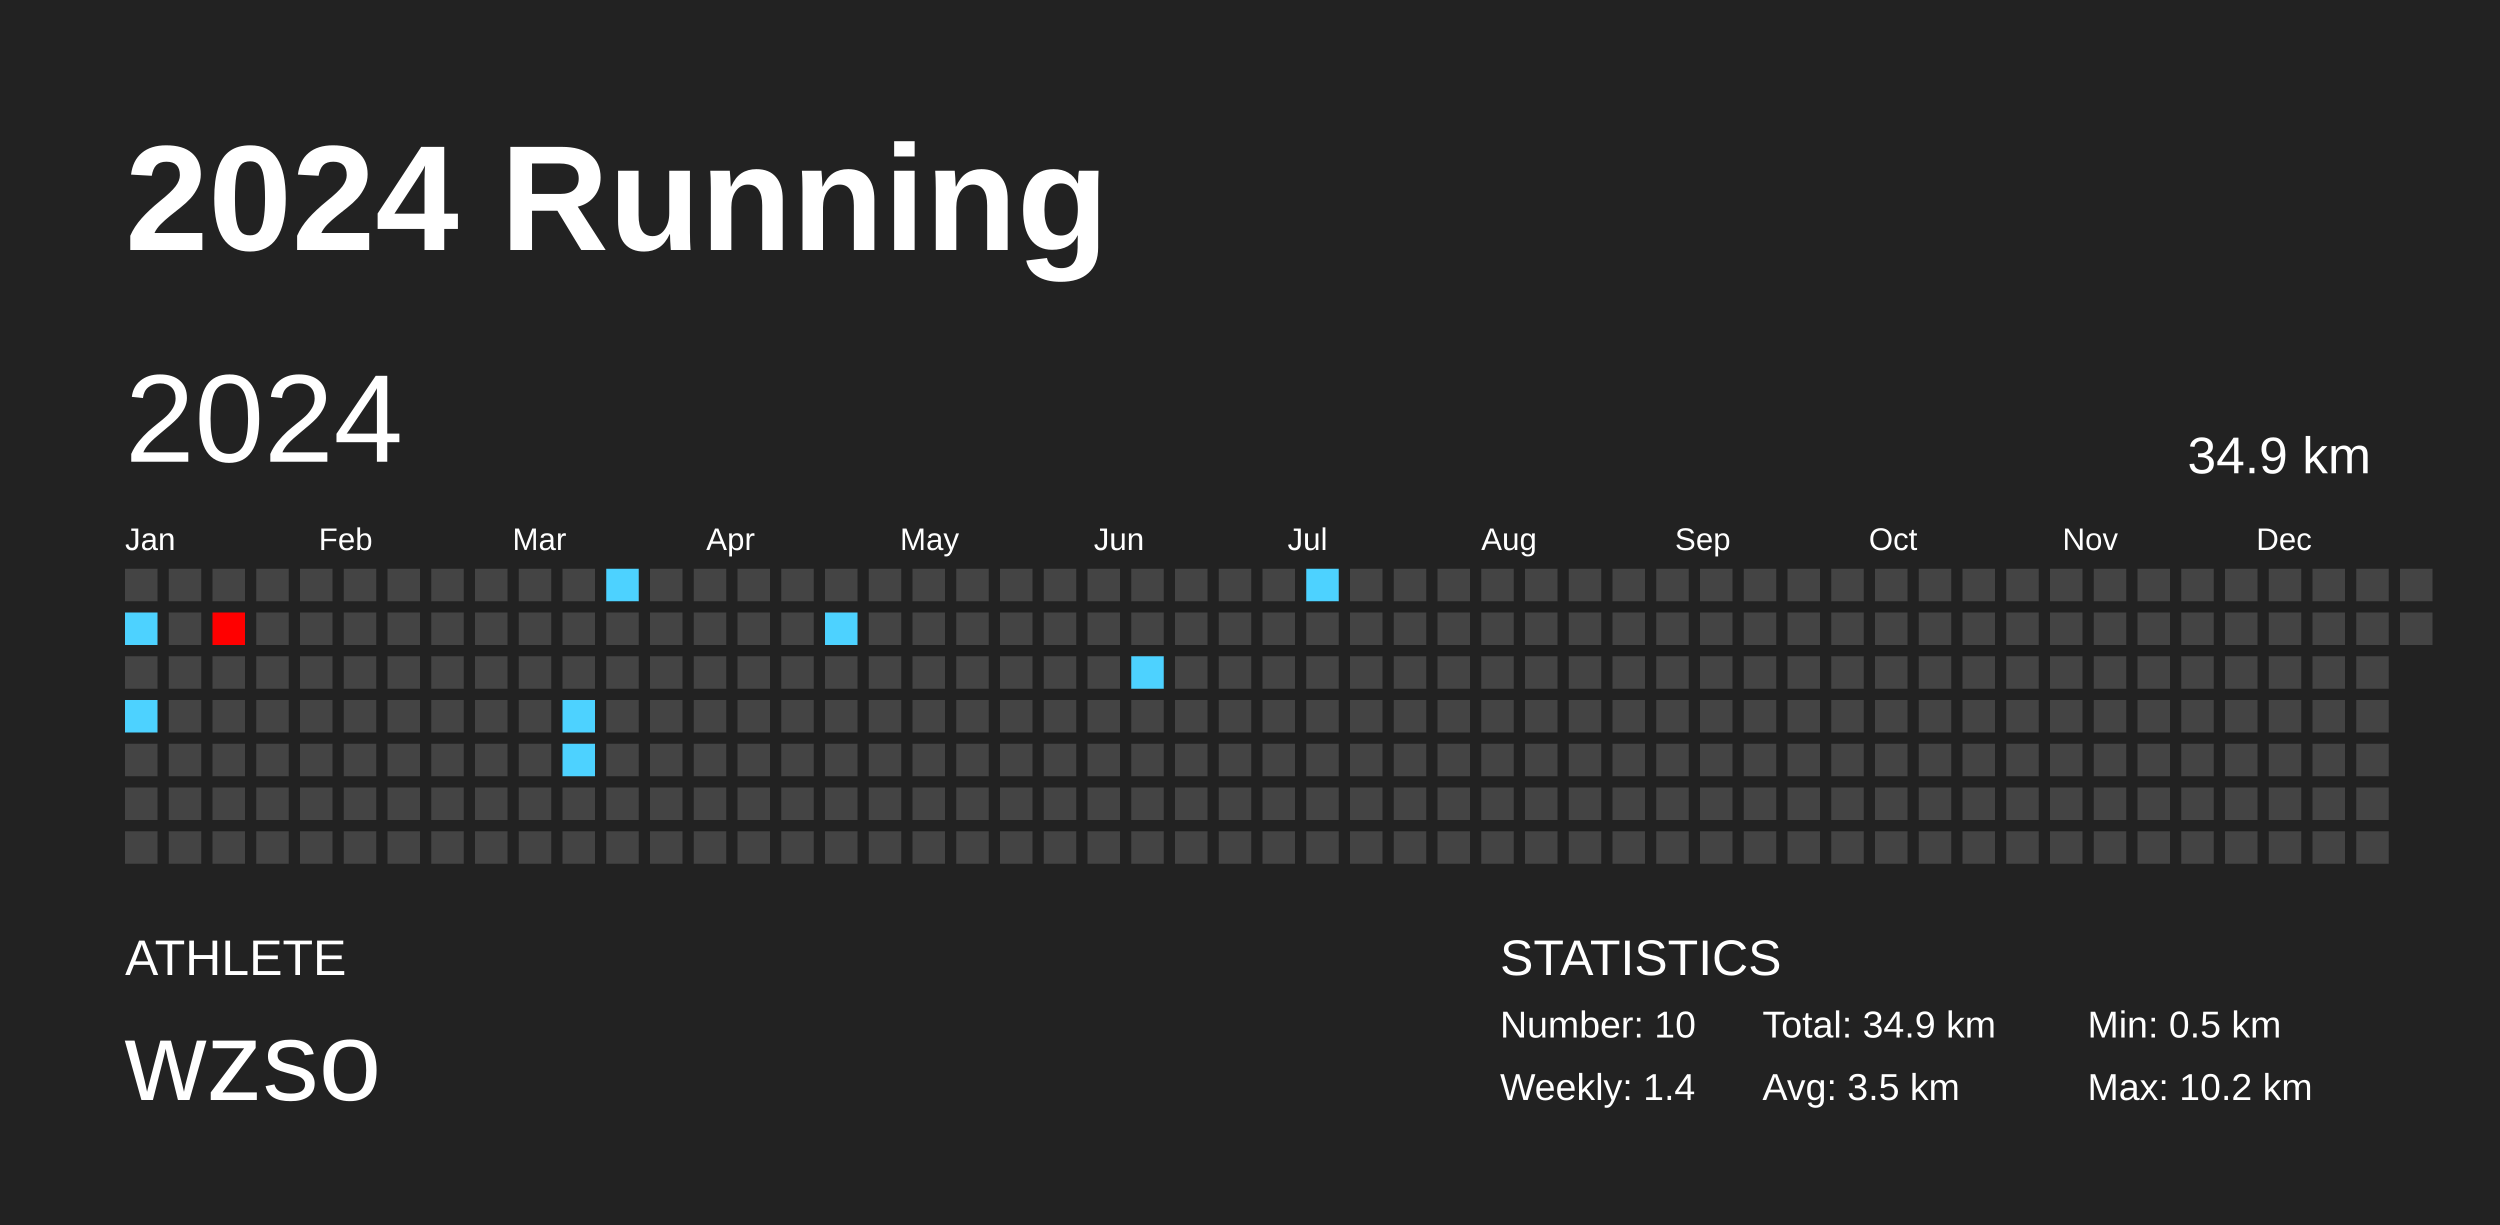
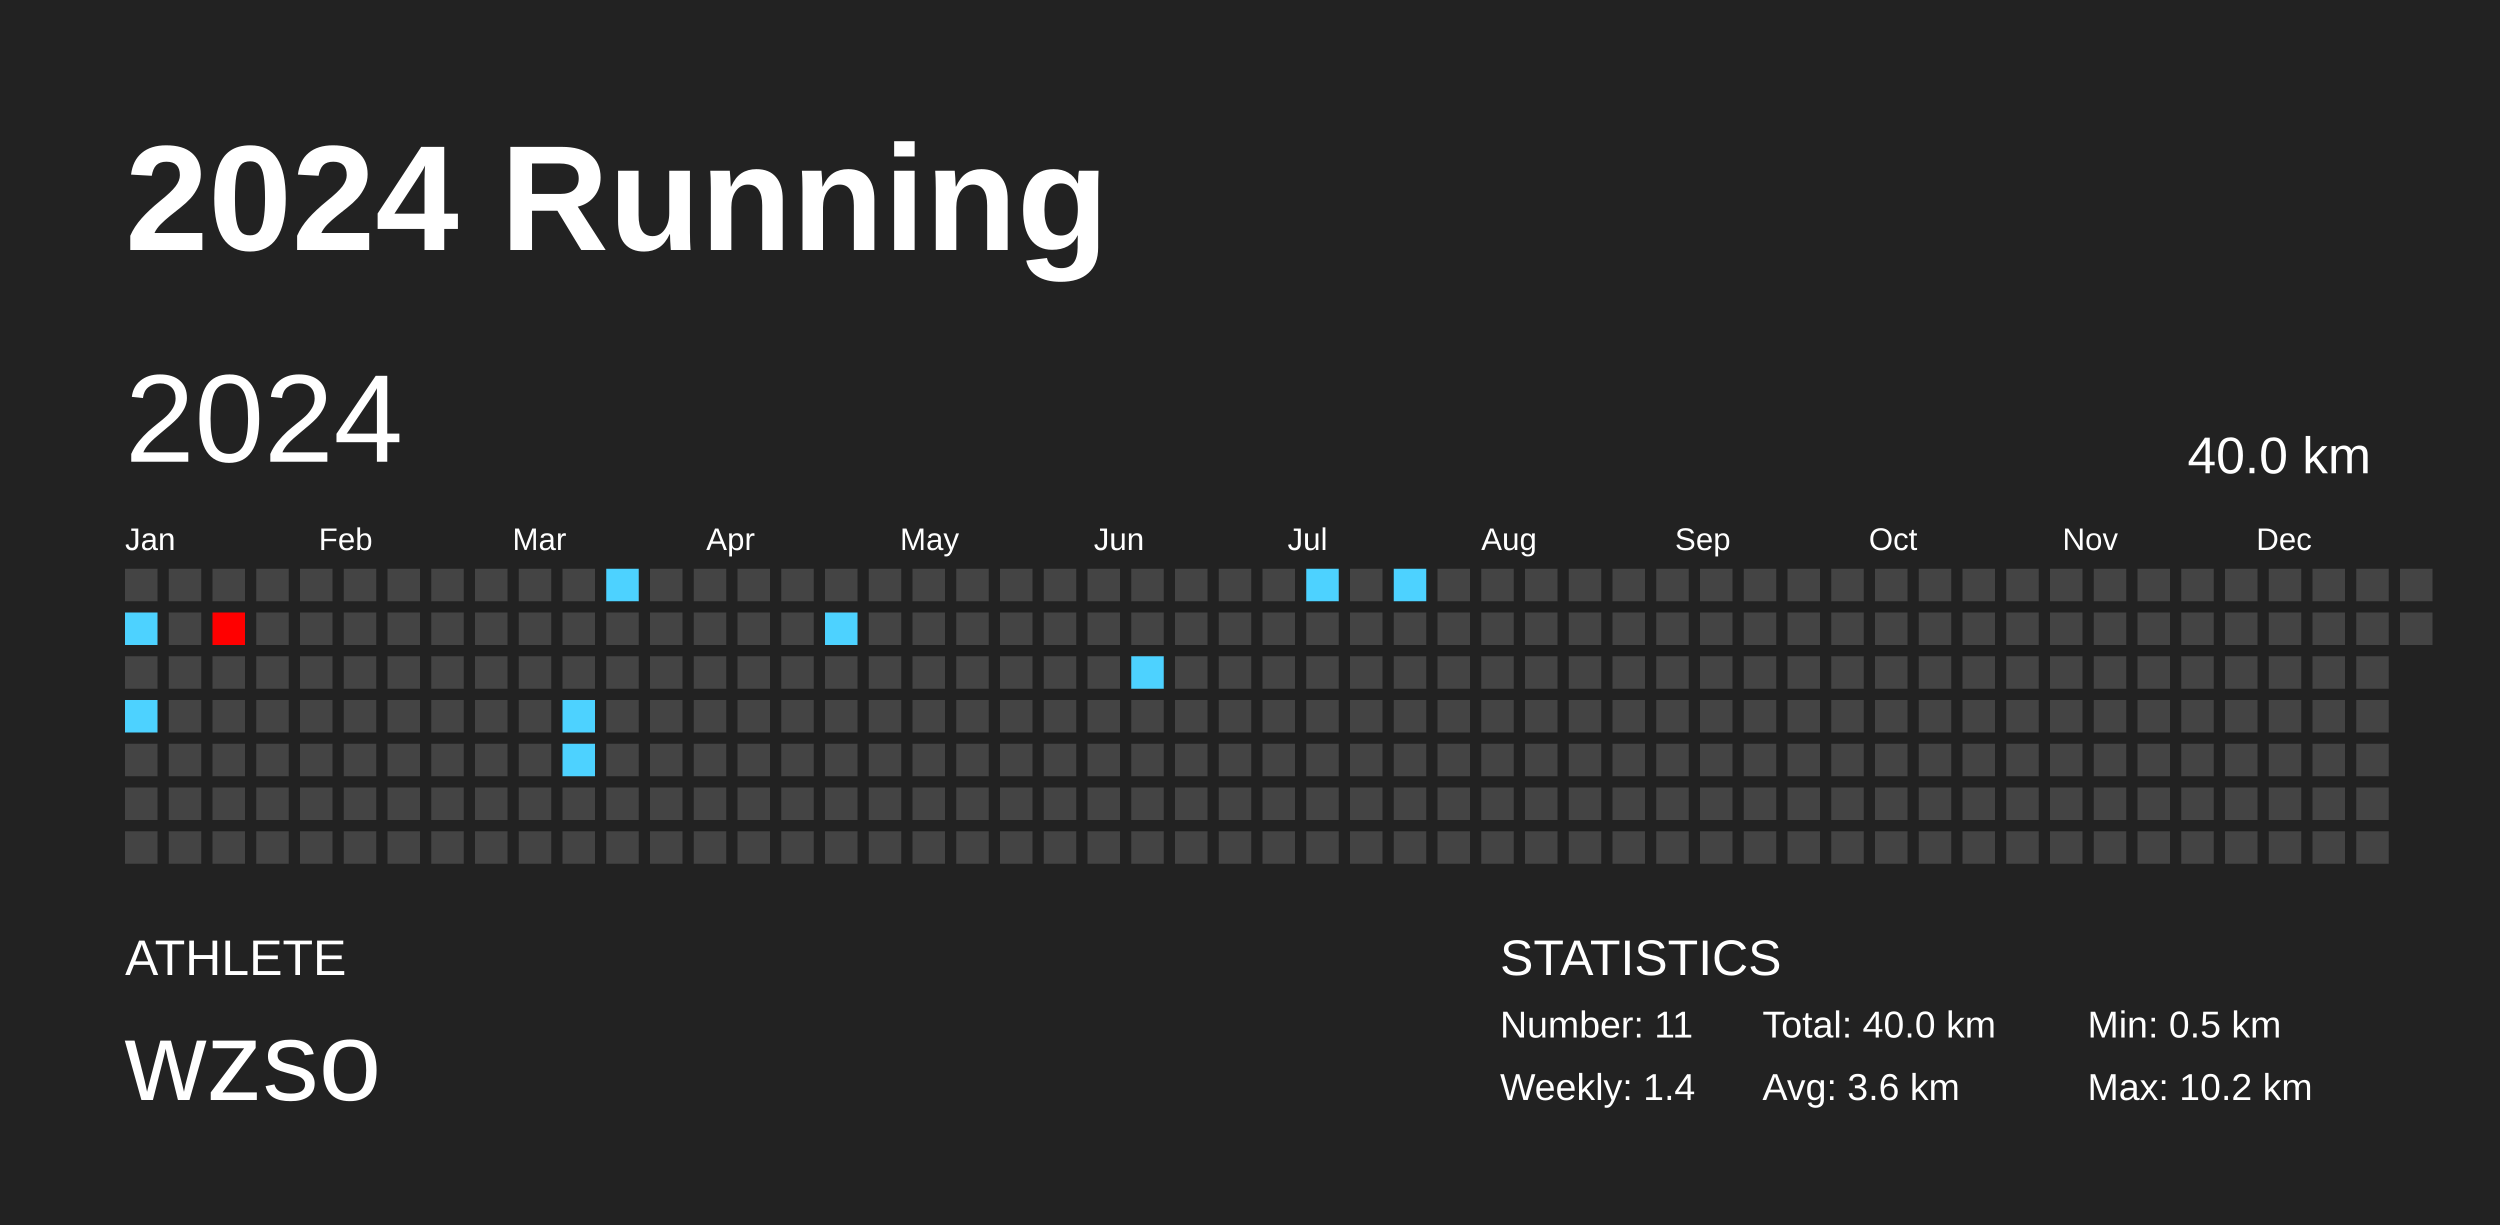
<svg xmlns="http://www.w3.org/2000/svg" baseProfile="full" height="98mm" version="1.1" viewBox="0,0,200,98" width="200mm">
  <defs />
  <rect fill="#222222" height="98" width="200" x="0" y="0" />
  <text fill="#FFFFFF" style="font-size:12px; font-family:Arial; font-weight:bold;" x="10" y="20">2024 Running</text>
  <text fill="#FFFFFF" style="font-size:4px; font-family:Arial" x="10" y="78">ATHLETE</text>
  <text fill="#FFFFFF" style="font-size:9px; font-family:Arial" x="10" y="88">wzso</text>
  <text fill="#FFFFFF" style="font-size:4px; font-family:Arial" x="120" y="78">STATISTICS</text>
-   <text fill="#FFFFFF" style="font-size:3px; font-family:Arial" x="120" y="83">Number: 10</text>
+   <text fill="#FFFFFF" style="font-size:3px; font-family:Arial" x="120" y="83">Number: 11</text>
  <text fill="#FFFFFF" style="font-size:3px; font-family:Arial" x="120" y="88">Weekly: 1.4</text>
-   <text fill="#FFFFFF" style="font-size:3px; font-family:Arial" x="141" y="83">Total: 34.9 km</text>
-   <text fill="#FFFFFF" style="font-size:3px; font-family:Arial" x="141" y="88">Avg: 3.5 km</text>
+   <text fill="#FFFFFF" style="font-size:3px; font-family:Arial" x="141" y="83">Total: 40.0 km</text>
+   <text fill="#FFFFFF" style="font-size:3px; font-family:Arial" x="141" y="88">Avg: 3.6 km</text>
  <text fill="#FFFFFF" style="font-size:3px; font-family:Arial" x="167" y="83">Min: 0.5 km</text>
  <text fill="#FFFFFF" style="font-size:3px; font-family:Arial" x="167" y="88">Max: 10.2 km</text>
  <text dominant-baseline="hanging" fill="#FFFFFF" style="font-size:10.0px; font-family:Arial;" x="10" y="30">2024</text>
-   <text dominant-baseline="hanging" fill="#FFFFFF" style="font-size:4.125px; font-family:Arial;" x="175" y="35">34.9 km</text>
+   <text dominant-baseline="hanging" fill="#FFFFFF" style="font-size:4.125px; font-family:Arial;" x="175" y="35">40.0 km</text>
  <text fill="#FFFFFF" style="font-size:2.5px; font-family:Arial" x="10.0" y="44">Jan</text>
  <text fill="#FFFFFF" style="font-size:2.5px; font-family:Arial" x="25.5" y="44">Feb</text>
  <text fill="#FFFFFF" style="font-size:2.5px; font-family:Arial" x="41.0" y="44">Mar</text>
  <text fill="#FFFFFF" style="font-size:2.5px; font-family:Arial" x="56.5" y="44">Apr</text>
  <text fill="#FFFFFF" style="font-size:2.5px; font-family:Arial" x="72.0" y="44">May</text>
  <text fill="#FFFFFF" style="font-size:2.5px; font-family:Arial" x="87.5" y="44">Jun</text>
  <text fill="#FFFFFF" style="font-size:2.5px; font-family:Arial" x="103.0" y="44">Jul</text>
  <text fill="#FFFFFF" style="font-size:2.5px; font-family:Arial" x="118.5" y="44">Aug</text>
  <text fill="#FFFFFF" style="font-size:2.5px; font-family:Arial" x="134.0" y="44">Sep</text>
  <text fill="#FFFFFF" style="font-size:2.5px; font-family:Arial" x="149.5" y="44">Oct</text>
  <text fill="#FFFFFF" style="font-size:2.5px; font-family:Arial" x="165.0" y="44">Nov</text>
  <text fill="#FFFFFF" style="font-size:2.5px; font-family:Arial" x="180.5" y="44">Dec</text>
  <rect fill="#444444" height="2.6" width="2.6" x="10.0" y="45.5" />
  <rect fill="#4dd2ff" height="2.6" width="2.6" x="10.0" y="49.0" />
  <rect fill="#444444" height="2.6" width="2.6" x="10.0" y="52.5" />
  <rect fill="#4dd2ff" height="2.6" width="2.6" x="10.0" y="56.0" />
  <rect fill="#444444" height="2.6" width="2.6" x="10.0" y="59.5" />
  <rect fill="#444444" height="2.6" width="2.6" x="10.0" y="63.0" />
  <rect fill="#444444" height="2.6" width="2.6" x="10.0" y="66.5" />
  <rect fill="#444444" height="2.6" width="2.6" x="13.5" y="45.5" />
  <rect fill="#444444" height="2.6" width="2.6" x="13.5" y="49.0" />
  <rect fill="#444444" height="2.6" width="2.6" x="13.5" y="52.5" />
  <rect fill="#444444" height="2.6" width="2.6" x="13.5" y="56.0" />
  <rect fill="#444444" height="2.6" width="2.6" x="13.5" y="59.5" />
  <rect fill="#444444" height="2.6" width="2.6" x="13.5" y="63.0" />
  <rect fill="#444444" height="2.6" width="2.6" x="13.5" y="66.5" />
  <rect fill="#444444" height="2.6" width="2.6" x="17.0" y="45.5" />
  <rect fill="#ff0000" height="2.6" width="2.6" x="17.0" y="49.0" />
  <rect fill="#444444" height="2.6" width="2.6" x="17.0" y="52.5" />
  <rect fill="#444444" height="2.6" width="2.6" x="17.0" y="56.0" />
  <rect fill="#444444" height="2.6" width="2.6" x="17.0" y="59.5" />
  <rect fill="#444444" height="2.6" width="2.6" x="17.0" y="63.0" />
  <rect fill="#444444" height="2.6" width="2.6" x="17.0" y="66.5" />
  <rect fill="#444444" height="2.6" width="2.6" x="20.5" y="45.5" />
  <rect fill="#444444" height="2.6" width="2.6" x="20.5" y="49.0" />
  <rect fill="#444444" height="2.6" width="2.6" x="20.5" y="52.5" />
  <rect fill="#444444" height="2.6" width="2.6" x="20.5" y="56.0" />
  <rect fill="#444444" height="2.6" width="2.6" x="20.5" y="59.5" />
  <rect fill="#444444" height="2.6" width="2.6" x="20.5" y="63.0" />
  <rect fill="#444444" height="2.6" width="2.6" x="20.5" y="66.5" />
  <rect fill="#444444" height="2.6" width="2.6" x="24.0" y="45.5" />
  <rect fill="#444444" height="2.6" width="2.6" x="24.0" y="49.0" />
  <rect fill="#444444" height="2.6" width="2.6" x="24.0" y="52.5" />
  <rect fill="#444444" height="2.6" width="2.6" x="24.0" y="56.0" />
  <rect fill="#444444" height="2.6" width="2.6" x="24.0" y="59.5" />
  <rect fill="#444444" height="2.6" width="2.6" x="24.0" y="63.0" />
  <rect fill="#444444" height="2.6" width="2.6" x="24.0" y="66.5" />
  <rect fill="#444444" height="2.6" width="2.6" x="27.5" y="45.5" />
  <rect fill="#444444" height="2.6" width="2.6" x="27.5" y="49.0" />
  <rect fill="#444444" height="2.6" width="2.6" x="27.5" y="52.5" />
  <rect fill="#444444" height="2.6" width="2.6" x="27.5" y="56.0" />
  <rect fill="#444444" height="2.6" width="2.6" x="27.5" y="59.5" />
  <rect fill="#444444" height="2.6" width="2.6" x="27.5" y="63.0" />
  <rect fill="#444444" height="2.6" width="2.6" x="27.5" y="66.5" />
  <rect fill="#444444" height="2.6" width="2.6" x="31.0" y="45.5" />
  <rect fill="#444444" height="2.6" width="2.6" x="31.0" y="49.0" />
  <rect fill="#444444" height="2.6" width="2.6" x="31.0" y="52.5" />
  <rect fill="#444444" height="2.6" width="2.6" x="31.0" y="56.0" />
  <rect fill="#444444" height="2.6" width="2.6" x="31.0" y="59.5" />
  <rect fill="#444444" height="2.6" width="2.6" x="31.0" y="63.0" />
  <rect fill="#444444" height="2.6" width="2.6" x="31.0" y="66.5" />
  <rect fill="#444444" height="2.6" width="2.6" x="34.5" y="45.5" />
  <rect fill="#444444" height="2.6" width="2.6" x="34.5" y="49.0" />
  <rect fill="#444444" height="2.6" width="2.6" x="34.5" y="52.5" />
  <rect fill="#444444" height="2.6" width="2.6" x="34.5" y="56.0" />
  <rect fill="#444444" height="2.6" width="2.6" x="34.5" y="59.5" />
  <rect fill="#444444" height="2.6" width="2.6" x="34.5" y="63.0" />
  <rect fill="#444444" height="2.6" width="2.6" x="34.5" y="66.5" />
  <rect fill="#444444" height="2.6" width="2.6" x="38.0" y="45.5" />
  <rect fill="#444444" height="2.6" width="2.6" x="38.0" y="49.0" />
  <rect fill="#444444" height="2.6" width="2.6" x="38.0" y="52.5" />
  <rect fill="#444444" height="2.6" width="2.6" x="38.0" y="56.0" />
  <rect fill="#444444" height="2.6" width="2.6" x="38.0" y="59.5" />
  <rect fill="#444444" height="2.6" width="2.6" x="38.0" y="63.0" />
  <rect fill="#444444" height="2.6" width="2.6" x="38.0" y="66.5" />
  <rect fill="#444444" height="2.6" width="2.6" x="41.5" y="45.5" />
  <rect fill="#444444" height="2.6" width="2.6" x="41.5" y="49.0" />
  <rect fill="#444444" height="2.6" width="2.6" x="41.5" y="52.5" />
  <rect fill="#444444" height="2.6" width="2.6" x="41.5" y="56.0" />
  <rect fill="#444444" height="2.6" width="2.6" x="41.5" y="59.5" />
  <rect fill="#444444" height="2.6" width="2.6" x="41.5" y="63.0" />
  <rect fill="#444444" height="2.6" width="2.6" x="41.5" y="66.5" />
  <rect fill="#444444" height="2.6" width="2.6" x="45.0" y="45.5" />
  <rect fill="#444444" height="2.6" width="2.6" x="45.0" y="49.0" />
  <rect fill="#444444" height="2.6" width="2.6" x="45.0" y="52.5" />
  <rect fill="#4dd2ff" height="2.6" width="2.6" x="45.0" y="56.0" />
  <rect fill="#4dd2ff" height="2.6" width="2.6" x="45.0" y="59.5" />
  <rect fill="#444444" height="2.6" width="2.6" x="45.0" y="63.0" />
  <rect fill="#444444" height="2.6" width="2.6" x="45.0" y="66.5" />
  <rect fill="#4dd2ff" height="2.6" width="2.6" x="48.5" y="45.5" />
  <rect fill="#444444" height="2.6" width="2.6" x="48.5" y="49.0" />
  <rect fill="#444444" height="2.6" width="2.6" x="48.5" y="52.5" />
  <rect fill="#444444" height="2.6" width="2.6" x="48.5" y="56.0" />
  <rect fill="#444444" height="2.6" width="2.6" x="48.5" y="59.5" />
  <rect fill="#444444" height="2.6" width="2.6" x="48.5" y="63.0" />
  <rect fill="#444444" height="2.6" width="2.6" x="48.5" y="66.5" />
  <rect fill="#444444" height="2.6" width="2.6" x="52.0" y="45.5" />
  <rect fill="#444444" height="2.6" width="2.6" x="52.0" y="49.0" />
  <rect fill="#444444" height="2.6" width="2.6" x="52.0" y="52.5" />
  <rect fill="#444444" height="2.6" width="2.6" x="52.0" y="56.0" />
  <rect fill="#444444" height="2.6" width="2.6" x="52.0" y="59.5" />
  <rect fill="#444444" height="2.6" width="2.6" x="52.0" y="63.0" />
  <rect fill="#444444" height="2.6" width="2.6" x="52.0" y="66.5" />
  <rect fill="#444444" height="2.6" width="2.6" x="55.5" y="45.5" />
  <rect fill="#444444" height="2.6" width="2.6" x="55.5" y="49.0" />
  <rect fill="#444444" height="2.6" width="2.6" x="55.5" y="52.5" />
  <rect fill="#444444" height="2.6" width="2.6" x="55.5" y="56.0" />
  <rect fill="#444444" height="2.6" width="2.6" x="55.5" y="59.5" />
  <rect fill="#444444" height="2.6" width="2.6" x="55.5" y="63.0" />
  <rect fill="#444444" height="2.6" width="2.6" x="55.5" y="66.5" />
  <rect fill="#444444" height="2.6" width="2.6" x="59.0" y="45.5" />
  <rect fill="#444444" height="2.6" width="2.6" x="59.0" y="49.0" />
  <rect fill="#444444" height="2.6" width="2.6" x="59.0" y="52.5" />
  <rect fill="#444444" height="2.6" width="2.6" x="59.0" y="56.0" />
  <rect fill="#444444" height="2.6" width="2.6" x="59.0" y="59.5" />
  <rect fill="#444444" height="2.6" width="2.6" x="59.0" y="63.0" />
  <rect fill="#444444" height="2.6" width="2.6" x="59.0" y="66.5" />
  <rect fill="#444444" height="2.6" width="2.6" x="62.5" y="45.5" />
  <rect fill="#444444" height="2.6" width="2.6" x="62.5" y="49.0" />
  <rect fill="#444444" height="2.6" width="2.6" x="62.5" y="52.5" />
  <rect fill="#444444" height="2.6" width="2.6" x="62.5" y="56.0" />
  <rect fill="#444444" height="2.6" width="2.6" x="62.5" y="59.5" />
  <rect fill="#444444" height="2.6" width="2.6" x="62.5" y="63.0" />
  <rect fill="#444444" height="2.6" width="2.6" x="62.5" y="66.5" />
  <rect fill="#444444" height="2.6" width="2.6" x="66.0" y="45.5" />
  <rect fill="#4dd2ff" height="2.6" width="2.6" x="66.0" y="49.0" />
  <rect fill="#444444" height="2.6" width="2.6" x="66.0" y="52.5" />
  <rect fill="#444444" height="2.6" width="2.6" x="66.0" y="56.0" />
  <rect fill="#444444" height="2.6" width="2.6" x="66.0" y="59.5" />
  <rect fill="#444444" height="2.6" width="2.6" x="66.0" y="63.0" />
  <rect fill="#444444" height="2.6" width="2.6" x="66.0" y="66.5" />
  <rect fill="#444444" height="2.6" width="2.6" x="69.5" y="45.5" />
  <rect fill="#444444" height="2.6" width="2.6" x="69.5" y="49.0" />
  <rect fill="#444444" height="2.6" width="2.6" x="69.5" y="52.5" />
  <rect fill="#444444" height="2.6" width="2.6" x="69.5" y="56.0" />
  <rect fill="#444444" height="2.6" width="2.6" x="69.5" y="59.5" />
  <rect fill="#444444" height="2.6" width="2.6" x="69.5" y="63.0" />
  <rect fill="#444444" height="2.6" width="2.6" x="69.5" y="66.5" />
  <rect fill="#444444" height="2.6" width="2.6" x="73.0" y="45.5" />
  <rect fill="#444444" height="2.6" width="2.6" x="73.0" y="49.0" />
  <rect fill="#444444" height="2.6" width="2.6" x="73.0" y="52.5" />
  <rect fill="#444444" height="2.6" width="2.6" x="73.0" y="56.0" />
  <rect fill="#444444" height="2.6" width="2.6" x="73.0" y="59.5" />
  <rect fill="#444444" height="2.6" width="2.6" x="73.0" y="63.0" />
  <rect fill="#444444" height="2.6" width="2.6" x="73.0" y="66.5" />
  <rect fill="#444444" height="2.6" width="2.6" x="76.5" y="45.5" />
  <rect fill="#444444" height="2.6" width="2.6" x="76.5" y="49.0" />
  <rect fill="#444444" height="2.6" width="2.6" x="76.5" y="52.5" />
  <rect fill="#444444" height="2.6" width="2.6" x="76.5" y="56.0" />
  <rect fill="#444444" height="2.6" width="2.6" x="76.5" y="59.5" />
  <rect fill="#444444" height="2.6" width="2.6" x="76.5" y="63.0" />
  <rect fill="#444444" height="2.6" width="2.6" x="76.5" y="66.5" />
  <rect fill="#444444" height="2.6" width="2.6" x="80.0" y="45.5" />
  <rect fill="#444444" height="2.6" width="2.6" x="80.0" y="49.0" />
  <rect fill="#444444" height="2.6" width="2.6" x="80.0" y="52.5" />
  <rect fill="#444444" height="2.6" width="2.6" x="80.0" y="56.0" />
  <rect fill="#444444" height="2.6" width="2.6" x="80.0" y="59.5" />
  <rect fill="#444444" height="2.6" width="2.6" x="80.0" y="63.0" />
  <rect fill="#444444" height="2.6" width="2.6" x="80.0" y="66.5" />
  <rect fill="#444444" height="2.6" width="2.6" x="83.5" y="45.5" />
  <rect fill="#444444" height="2.6" width="2.6" x="83.5" y="49.0" />
  <rect fill="#444444" height="2.6" width="2.6" x="83.5" y="52.5" />
  <rect fill="#444444" height="2.6" width="2.6" x="83.5" y="56.0" />
  <rect fill="#444444" height="2.6" width="2.6" x="83.5" y="59.5" />
  <rect fill="#444444" height="2.6" width="2.6" x="83.5" y="63.0" />
  <rect fill="#444444" height="2.6" width="2.6" x="83.5" y="66.5" />
  <rect fill="#444444" height="2.6" width="2.6" x="87.0" y="45.5" />
  <rect fill="#444444" height="2.6" width="2.6" x="87.0" y="49.0" />
  <rect fill="#444444" height="2.6" width="2.6" x="87.0" y="52.5" />
  <rect fill="#444444" height="2.6" width="2.6" x="87.0" y="56.0" />
  <rect fill="#444444" height="2.6" width="2.6" x="87.0" y="59.5" />
  <rect fill="#444444" height="2.6" width="2.6" x="87.0" y="63.0" />
  <rect fill="#444444" height="2.6" width="2.6" x="87.0" y="66.5" />
  <rect fill="#444444" height="2.6" width="2.6" x="90.5" y="45.5" />
  <rect fill="#444444" height="2.6" width="2.6" x="90.5" y="49.0" />
  <rect fill="#4dd2ff" height="2.6" width="2.6" x="90.5" y="52.5" />
  <rect fill="#444444" height="2.6" width="2.6" x="90.5" y="56.0" />
  <rect fill="#444444" height="2.6" width="2.6" x="90.5" y="59.5" />
  <rect fill="#444444" height="2.6" width="2.6" x="90.5" y="63.0" />
  <rect fill="#444444" height="2.6" width="2.6" x="90.5" y="66.5" />
  <rect fill="#444444" height="2.6" width="2.6" x="94.0" y="45.5" />
  <rect fill="#444444" height="2.6" width="2.6" x="94.0" y="49.0" />
  <rect fill="#444444" height="2.6" width="2.6" x="94.0" y="52.5" />
  <rect fill="#444444" height="2.6" width="2.6" x="94.0" y="56.0" />
  <rect fill="#444444" height="2.6" width="2.6" x="94.0" y="59.5" />
  <rect fill="#444444" height="2.6" width="2.6" x="94.0" y="63.0" />
  <rect fill="#444444" height="2.6" width="2.6" x="94.0" y="66.5" />
  <rect fill="#444444" height="2.6" width="2.6" x="97.5" y="45.5" />
  <rect fill="#444444" height="2.6" width="2.6" x="97.5" y="49.0" />
  <rect fill="#444444" height="2.6" width="2.6" x="97.5" y="52.5" />
  <rect fill="#444444" height="2.6" width="2.6" x="97.5" y="56.0" />
  <rect fill="#444444" height="2.6" width="2.6" x="97.5" y="59.5" />
  <rect fill="#444444" height="2.6" width="2.6" x="97.5" y="63.0" />
  <rect fill="#444444" height="2.6" width="2.6" x="97.5" y="66.5" />
  <rect fill="#444444" height="2.6" width="2.6" x="101.0" y="45.5" />
  <rect fill="#444444" height="2.6" width="2.6" x="101.0" y="49.0" />
  <rect fill="#444444" height="2.6" width="2.6" x="101.0" y="52.5" />
  <rect fill="#444444" height="2.6" width="2.6" x="101.0" y="56.0" />
  <rect fill="#444444" height="2.6" width="2.6" x="101.0" y="59.5" />
  <rect fill="#444444" height="2.6" width="2.6" x="101.0" y="63.0" />
  <rect fill="#444444" height="2.6" width="2.6" x="101.0" y="66.5" />
  <rect fill="#4dd2ff" height="2.6" width="2.6" x="104.5" y="45.5" />
  <rect fill="#444444" height="2.6" width="2.6" x="104.5" y="49.0" />
  <rect fill="#444444" height="2.6" width="2.6" x="104.5" y="52.5" />
  <rect fill="#444444" height="2.6" width="2.6" x="104.5" y="56.0" />
  <rect fill="#444444" height="2.6" width="2.6" x="104.5" y="59.5" />
  <rect fill="#444444" height="2.6" width="2.6" x="104.5" y="63.0" />
  <rect fill="#444444" height="2.6" width="2.6" x="104.5" y="66.5" />
  <rect fill="#444444" height="2.6" width="2.6" x="108.0" y="45.5" />
  <rect fill="#444444" height="2.6" width="2.6" x="108.0" y="49.0" />
  <rect fill="#444444" height="2.6" width="2.6" x="108.0" y="52.5" />
  <rect fill="#444444" height="2.6" width="2.6" x="108.0" y="56.0" />
  <rect fill="#444444" height="2.6" width="2.6" x="108.0" y="59.5" />
  <rect fill="#444444" height="2.6" width="2.6" x="108.0" y="63.0" />
  <rect fill="#444444" height="2.6" width="2.6" x="108.0" y="66.5" />
-   <rect fill="#444444" height="2.6" width="2.6" x="111.5" y="45.5" />
+   <rect fill="#4dd2ff" height="2.6" width="2.6" x="111.5" y="45.5" />
  <rect fill="#444444" height="2.6" width="2.6" x="111.5" y="49.0" />
  <rect fill="#444444" height="2.6" width="2.6" x="111.5" y="52.5" />
  <rect fill="#444444" height="2.6" width="2.6" x="111.5" y="56.0" />
  <rect fill="#444444" height="2.6" width="2.6" x="111.5" y="59.5" />
  <rect fill="#444444" height="2.6" width="2.6" x="111.5" y="63.0" />
  <rect fill="#444444" height="2.6" width="2.6" x="111.5" y="66.5" />
  <rect fill="#444444" height="2.6" width="2.6" x="115.0" y="45.5" />
  <rect fill="#444444" height="2.6" width="2.6" x="115.0" y="49.0" />
  <rect fill="#444444" height="2.6" width="2.6" x="115.0" y="52.5" />
  <rect fill="#444444" height="2.6" width="2.6" x="115.0" y="56.0" />
  <rect fill="#444444" height="2.6" width="2.6" x="115.0" y="59.5" />
  <rect fill="#444444" height="2.6" width="2.6" x="115.0" y="63.0" />
  <rect fill="#444444" height="2.6" width="2.6" x="115.0" y="66.5" />
  <rect fill="#444444" height="2.6" width="2.6" x="118.5" y="45.5" />
  <rect fill="#444444" height="2.6" width="2.6" x="118.5" y="49.0" />
  <rect fill="#444444" height="2.6" width="2.6" x="118.5" y="52.5" />
  <rect fill="#444444" height="2.6" width="2.6" x="118.5" y="56.0" />
  <rect fill="#444444" height="2.6" width="2.6" x="118.5" y="59.5" />
  <rect fill="#444444" height="2.6" width="2.6" x="118.5" y="63.0" />
  <rect fill="#444444" height="2.6" width="2.6" x="118.5" y="66.5" />
  <rect fill="#444444" height="2.6" width="2.6" x="122.0" y="45.5" />
  <rect fill="#444444" height="2.6" width="2.6" x="122.0" y="49.0" />
  <rect fill="#444444" height="2.6" width="2.6" x="122.0" y="52.5" />
  <rect fill="#444444" height="2.6" width="2.6" x="122.0" y="56.0" />
  <rect fill="#444444" height="2.6" width="2.6" x="122.0" y="59.5" />
  <rect fill="#444444" height="2.6" width="2.6" x="122.0" y="63.0" />
  <rect fill="#444444" height="2.6" width="2.6" x="122.0" y="66.5" />
  <rect fill="#444444" height="2.6" width="2.6" x="125.5" y="45.5" />
  <rect fill="#444444" height="2.6" width="2.6" x="125.5" y="49.0" />
  <rect fill="#444444" height="2.6" width="2.6" x="125.5" y="52.5" />
  <rect fill="#444444" height="2.6" width="2.6" x="125.5" y="56.0" />
  <rect fill="#444444" height="2.6" width="2.6" x="125.5" y="59.5" />
  <rect fill="#444444" height="2.6" width="2.6" x="125.5" y="63.0" />
  <rect fill="#444444" height="2.6" width="2.6" x="125.5" y="66.5" />
  <rect fill="#444444" height="2.6" width="2.6" x="129.0" y="45.5" />
  <rect fill="#444444" height="2.6" width="2.6" x="129.0" y="49.0" />
  <rect fill="#444444" height="2.6" width="2.6" x="129.0" y="52.5" />
  <rect fill="#444444" height="2.6" width="2.6" x="129.0" y="56.0" />
  <rect fill="#444444" height="2.6" width="2.6" x="129.0" y="59.5" />
  <rect fill="#444444" height="2.6" width="2.6" x="129.0" y="63.0" />
  <rect fill="#444444" height="2.6" width="2.6" x="129.0" y="66.5" />
  <rect fill="#444444" height="2.6" width="2.6" x="132.5" y="45.5" />
  <rect fill="#444444" height="2.6" width="2.6" x="132.5" y="49.0" />
  <rect fill="#444444" height="2.6" width="2.6" x="132.5" y="52.5" />
  <rect fill="#444444" height="2.6" width="2.6" x="132.5" y="56.0" />
  <rect fill="#444444" height="2.6" width="2.6" x="132.5" y="59.5" />
  <rect fill="#444444" height="2.6" width="2.6" x="132.5" y="63.0" />
  <rect fill="#444444" height="2.6" width="2.6" x="132.5" y="66.5" />
  <rect fill="#444444" height="2.6" width="2.6" x="136.0" y="45.5" />
  <rect fill="#444444" height="2.6" width="2.6" x="136.0" y="49.0" />
  <rect fill="#444444" height="2.6" width="2.6" x="136.0" y="52.5" />
  <rect fill="#444444" height="2.6" width="2.6" x="136.0" y="56.0" />
  <rect fill="#444444" height="2.6" width="2.6" x="136.0" y="59.5" />
  <rect fill="#444444" height="2.6" width="2.6" x="136.0" y="63.0" />
  <rect fill="#444444" height="2.6" width="2.6" x="136.0" y="66.5" />
  <rect fill="#444444" height="2.6" width="2.6" x="139.5" y="45.5" />
  <rect fill="#444444" height="2.6" width="2.6" x="139.5" y="49.0" />
  <rect fill="#444444" height="2.6" width="2.6" x="139.5" y="52.5" />
  <rect fill="#444444" height="2.6" width="2.6" x="139.5" y="56.0" />
  <rect fill="#444444" height="2.6" width="2.6" x="139.5" y="59.5" />
  <rect fill="#444444" height="2.6" width="2.6" x="139.5" y="63.0" />
  <rect fill="#444444" height="2.6" width="2.6" x="139.5" y="66.5" />
  <rect fill="#444444" height="2.6" width="2.6" x="143.0" y="45.5" />
  <rect fill="#444444" height="2.6" width="2.6" x="143.0" y="49.0" />
  <rect fill="#444444" height="2.6" width="2.6" x="143.0" y="52.5" />
  <rect fill="#444444" height="2.6" width="2.6" x="143.0" y="56.0" />
  <rect fill="#444444" height="2.6" width="2.6" x="143.0" y="59.5" />
  <rect fill="#444444" height="2.6" width="2.6" x="143.0" y="63.0" />
  <rect fill="#444444" height="2.6" width="2.6" x="143.0" y="66.5" />
  <rect fill="#444444" height="2.6" width="2.6" x="146.5" y="45.5" />
  <rect fill="#444444" height="2.6" width="2.6" x="146.5" y="49.0" />
  <rect fill="#444444" height="2.6" width="2.6" x="146.5" y="52.5" />
  <rect fill="#444444" height="2.6" width="2.6" x="146.5" y="56.0" />
  <rect fill="#444444" height="2.6" width="2.6" x="146.5" y="59.5" />
  <rect fill="#444444" height="2.6" width="2.6" x="146.5" y="63.0" />
  <rect fill="#444444" height="2.6" width="2.6" x="146.5" y="66.5" />
  <rect fill="#444444" height="2.6" width="2.6" x="150.0" y="45.5" />
  <rect fill="#444444" height="2.6" width="2.6" x="150.0" y="49.0" />
  <rect fill="#444444" height="2.6" width="2.6" x="150.0" y="52.5" />
  <rect fill="#444444" height="2.6" width="2.6" x="150.0" y="56.0" />
  <rect fill="#444444" height="2.6" width="2.6" x="150.0" y="59.5" />
  <rect fill="#444444" height="2.6" width="2.6" x="150.0" y="63.0" />
  <rect fill="#444444" height="2.6" width="2.6" x="150.0" y="66.5" />
  <rect fill="#444444" height="2.6" width="2.6" x="153.5" y="45.5" />
  <rect fill="#444444" height="2.6" width="2.6" x="153.5" y="49.0" />
  <rect fill="#444444" height="2.6" width="2.6" x="153.5" y="52.5" />
  <rect fill="#444444" height="2.6" width="2.6" x="153.5" y="56.0" />
  <rect fill="#444444" height="2.6" width="2.6" x="153.5" y="59.5" />
  <rect fill="#444444" height="2.6" width="2.6" x="153.5" y="63.0" />
  <rect fill="#444444" height="2.6" width="2.6" x="153.5" y="66.5" />
  <rect fill="#444444" height="2.6" width="2.6" x="157.0" y="45.5" />
  <rect fill="#444444" height="2.6" width="2.6" x="157.0" y="49.0" />
  <rect fill="#444444" height="2.6" width="2.6" x="157.0" y="52.5" />
  <rect fill="#444444" height="2.6" width="2.6" x="157.0" y="56.0" />
  <rect fill="#444444" height="2.6" width="2.6" x="157.0" y="59.5" />
  <rect fill="#444444" height="2.6" width="2.6" x="157.0" y="63.0" />
  <rect fill="#444444" height="2.6" width="2.6" x="157.0" y="66.5" />
  <rect fill="#444444" height="2.6" width="2.6" x="160.5" y="45.5" />
  <rect fill="#444444" height="2.6" width="2.6" x="160.5" y="49.0" />
  <rect fill="#444444" height="2.6" width="2.6" x="160.5" y="52.5" />
  <rect fill="#444444" height="2.6" width="2.6" x="160.5" y="56.0" />
  <rect fill="#444444" height="2.6" width="2.6" x="160.5" y="59.5" />
  <rect fill="#444444" height="2.6" width="2.6" x="160.5" y="63.0" />
  <rect fill="#444444" height="2.6" width="2.6" x="160.5" y="66.5" />
  <rect fill="#444444" height="2.6" width="2.6" x="164.0" y="45.5" />
  <rect fill="#444444" height="2.6" width="2.6" x="164.0" y="49.0" />
  <rect fill="#444444" height="2.6" width="2.6" x="164.0" y="52.5" />
  <rect fill="#444444" height="2.6" width="2.6" x="164.0" y="56.0" />
  <rect fill="#444444" height="2.6" width="2.6" x="164.0" y="59.5" />
  <rect fill="#444444" height="2.6" width="2.6" x="164.0" y="63.0" />
  <rect fill="#444444" height="2.6" width="2.6" x="164.0" y="66.5" />
  <rect fill="#444444" height="2.6" width="2.6" x="167.5" y="45.5" />
  <rect fill="#444444" height="2.6" width="2.6" x="167.5" y="49.0" />
  <rect fill="#444444" height="2.6" width="2.6" x="167.5" y="52.5" />
  <rect fill="#444444" height="2.6" width="2.6" x="167.5" y="56.0" />
  <rect fill="#444444" height="2.6" width="2.6" x="167.5" y="59.5" />
  <rect fill="#444444" height="2.6" width="2.6" x="167.5" y="63.0" />
  <rect fill="#444444" height="2.6" width="2.6" x="167.5" y="66.5" />
  <rect fill="#444444" height="2.6" width="2.6" x="171.0" y="45.5" />
  <rect fill="#444444" height="2.6" width="2.6" x="171.0" y="49.0" />
  <rect fill="#444444" height="2.6" width="2.6" x="171.0" y="52.5" />
  <rect fill="#444444" height="2.6" width="2.6" x="171.0" y="56.0" />
  <rect fill="#444444" height="2.6" width="2.6" x="171.0" y="59.5" />
  <rect fill="#444444" height="2.6" width="2.6" x="171.0" y="63.0" />
  <rect fill="#444444" height="2.6" width="2.6" x="171.0" y="66.5" />
  <rect fill="#444444" height="2.6" width="2.6" x="174.5" y="45.5" />
  <rect fill="#444444" height="2.6" width="2.6" x="174.5" y="49.0" />
  <rect fill="#444444" height="2.6" width="2.6" x="174.5" y="52.5" />
  <rect fill="#444444" height="2.6" width="2.6" x="174.5" y="56.0" />
  <rect fill="#444444" height="2.6" width="2.6" x="174.5" y="59.5" />
  <rect fill="#444444" height="2.6" width="2.6" x="174.5" y="63.0" />
  <rect fill="#444444" height="2.6" width="2.6" x="174.5" y="66.5" />
  <rect fill="#444444" height="2.6" width="2.6" x="178.0" y="45.5" />
  <rect fill="#444444" height="2.6" width="2.6" x="178.0" y="49.0" />
  <rect fill="#444444" height="2.6" width="2.6" x="178.0" y="52.5" />
  <rect fill="#444444" height="2.6" width="2.6" x="178.0" y="56.0" />
  <rect fill="#444444" height="2.6" width="2.6" x="178.0" y="59.5" />
  <rect fill="#444444" height="2.6" width="2.6" x="178.0" y="63.0" />
  <rect fill="#444444" height="2.6" width="2.6" x="178.0" y="66.5" />
  <rect fill="#444444" height="2.6" width="2.6" x="181.5" y="45.5" />
  <rect fill="#444444" height="2.6" width="2.6" x="181.5" y="49.0" />
  <rect fill="#444444" height="2.6" width="2.6" x="181.5" y="52.5" />
  <rect fill="#444444" height="2.6" width="2.6" x="181.5" y="56.0" />
  <rect fill="#444444" height="2.6" width="2.6" x="181.5" y="59.5" />
  <rect fill="#444444" height="2.6" width="2.6" x="181.5" y="63.0" />
  <rect fill="#444444" height="2.6" width="2.6" x="181.5" y="66.5" />
  <rect fill="#444444" height="2.6" width="2.6" x="185.0" y="45.5" />
  <rect fill="#444444" height="2.6" width="2.6" x="185.0" y="49.0" />
  <rect fill="#444444" height="2.6" width="2.6" x="185.0" y="52.5" />
  <rect fill="#444444" height="2.6" width="2.6" x="185.0" y="56.0" />
  <rect fill="#444444" height="2.6" width="2.6" x="185.0" y="59.5" />
  <rect fill="#444444" height="2.6" width="2.6" x="185.0" y="63.0" />
  <rect fill="#444444" height="2.6" width="2.6" x="185.0" y="66.5" />
  <rect fill="#444444" height="2.6" width="2.6" x="188.5" y="45.5" />
  <rect fill="#444444" height="2.6" width="2.6" x="188.5" y="49.0" />
  <rect fill="#444444" height="2.6" width="2.6" x="188.5" y="52.5" />
  <rect fill="#444444" height="2.6" width="2.6" x="188.5" y="56.0" />
  <rect fill="#444444" height="2.6" width="2.6" x="188.5" y="59.5" />
  <rect fill="#444444" height="2.6" width="2.6" x="188.5" y="63.0" />
  <rect fill="#444444" height="2.6" width="2.6" x="188.5" y="66.5" />
  <rect fill="#444444" height="2.6" width="2.6" x="192.0" y="45.5" />
  <rect fill="#444444" height="2.6" width="2.6" x="192.0" y="49.0" />
</svg>
